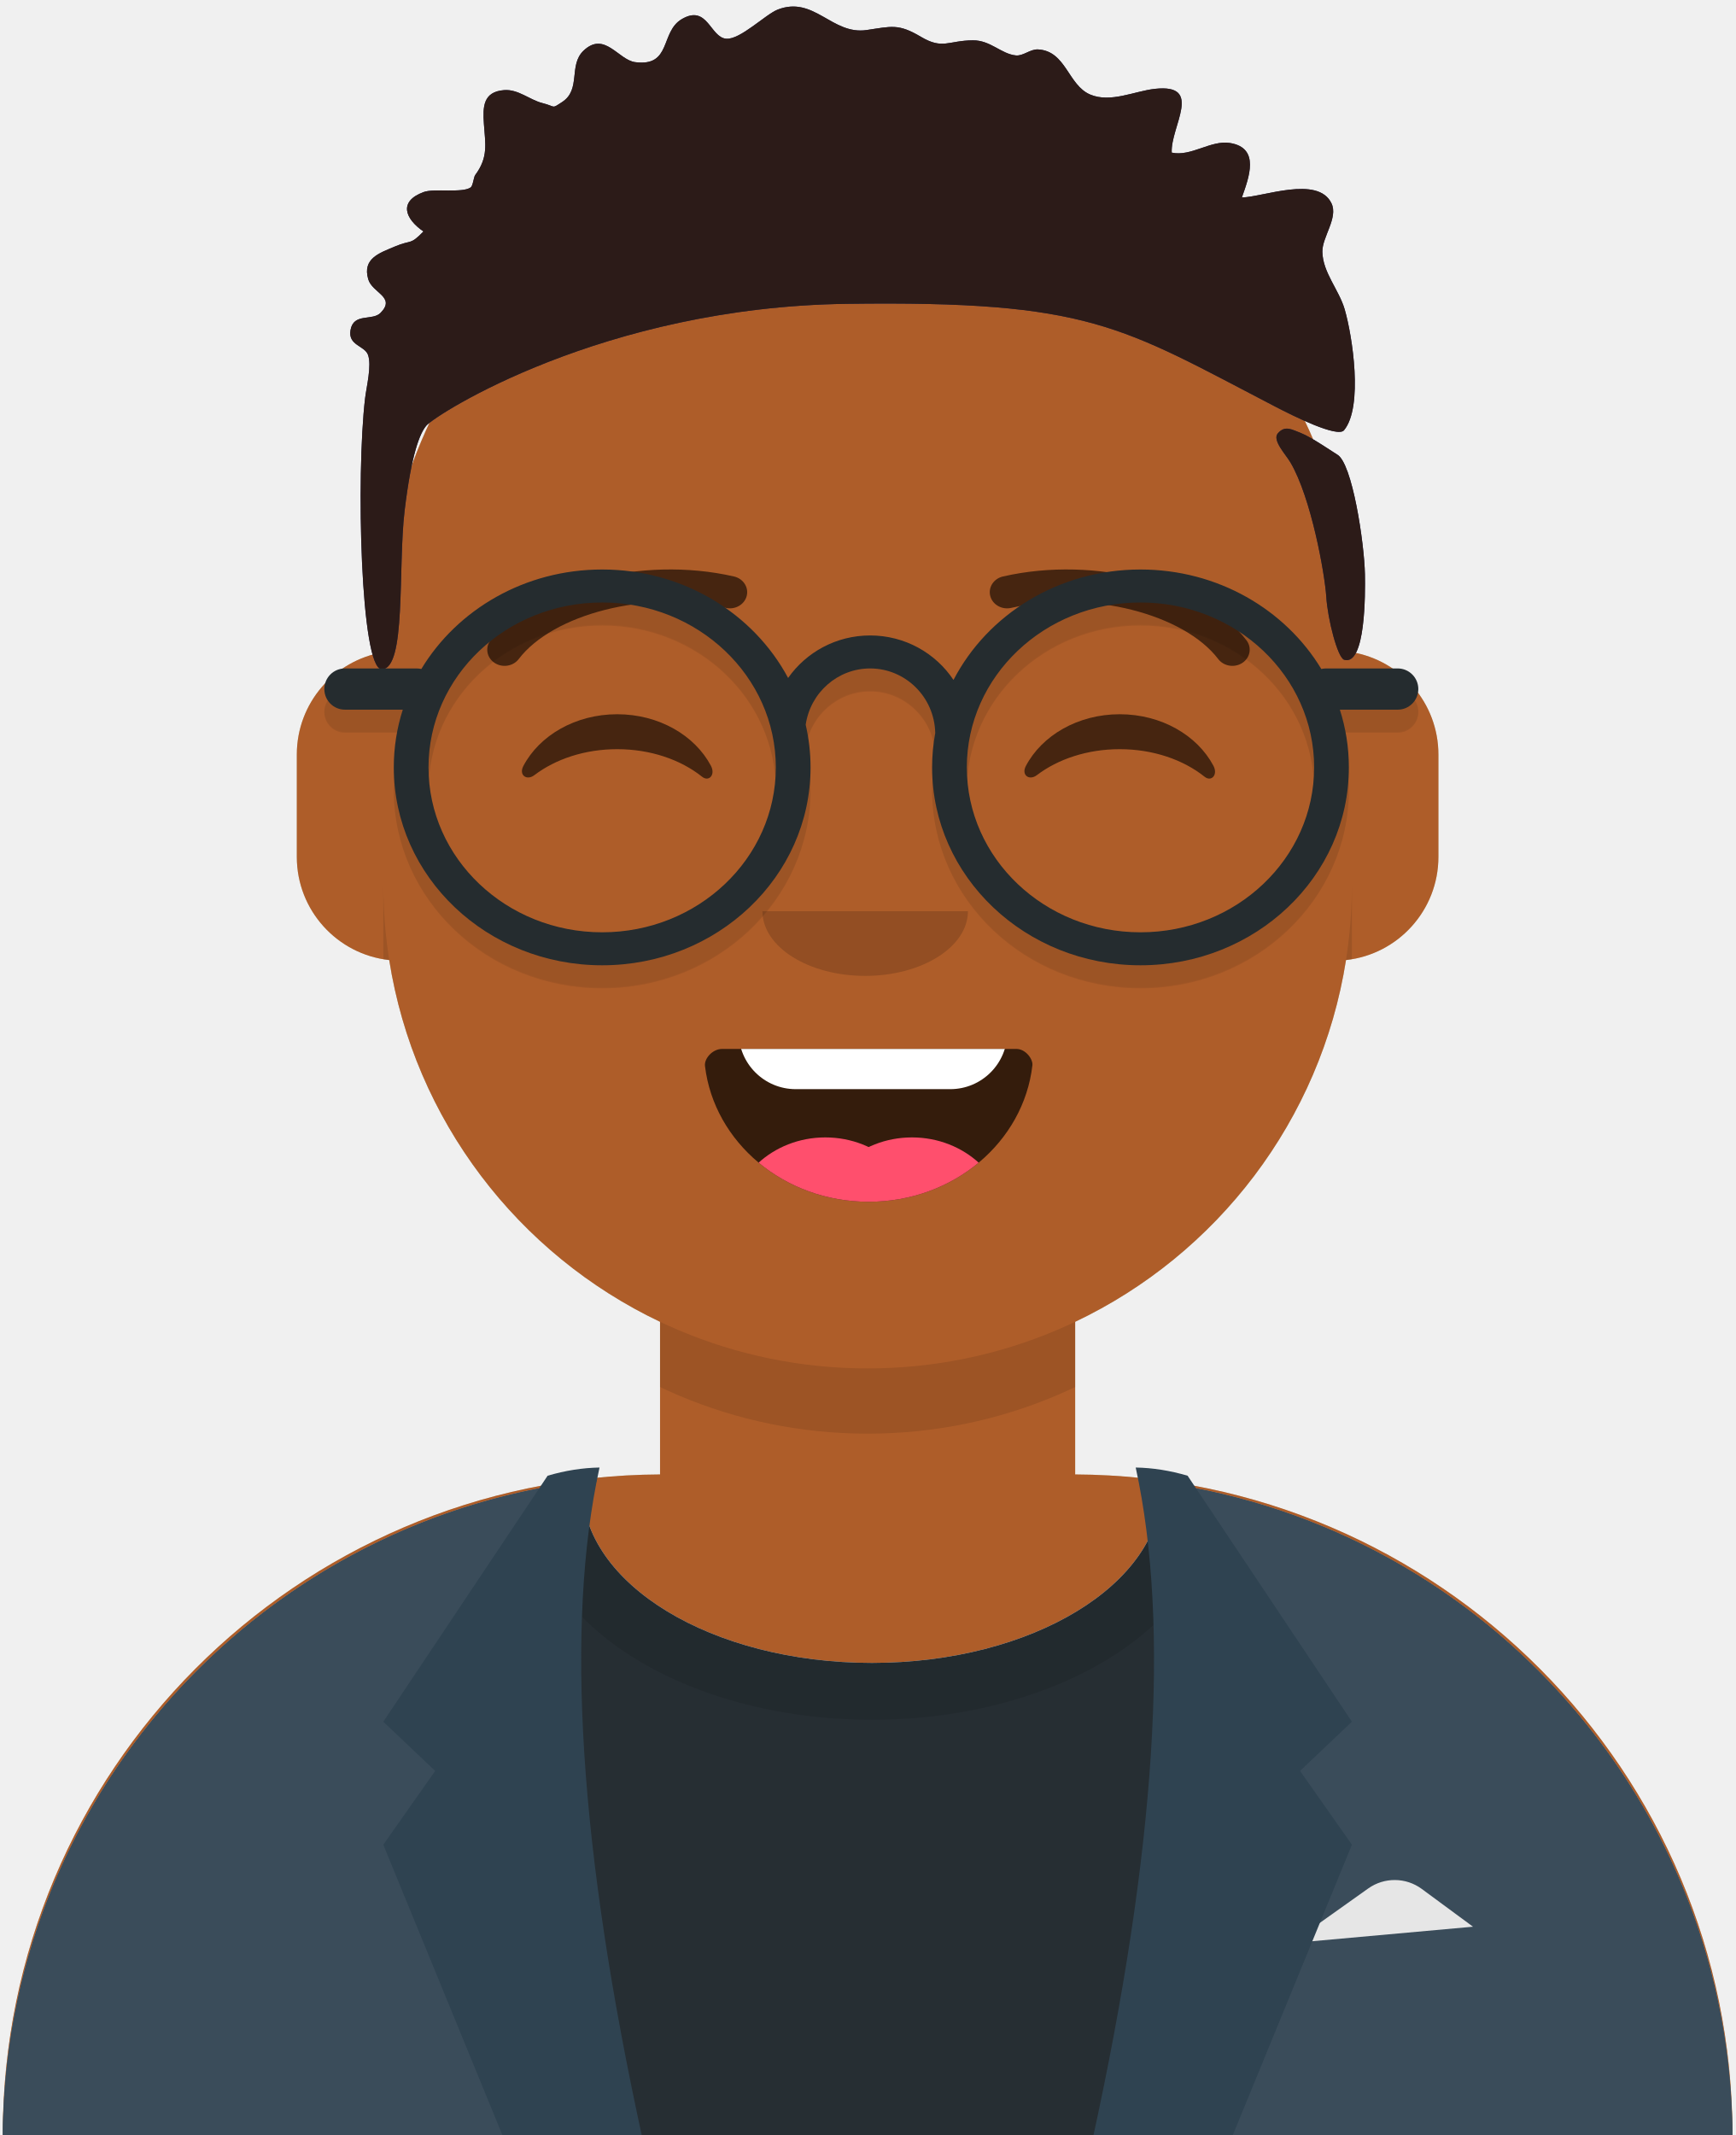
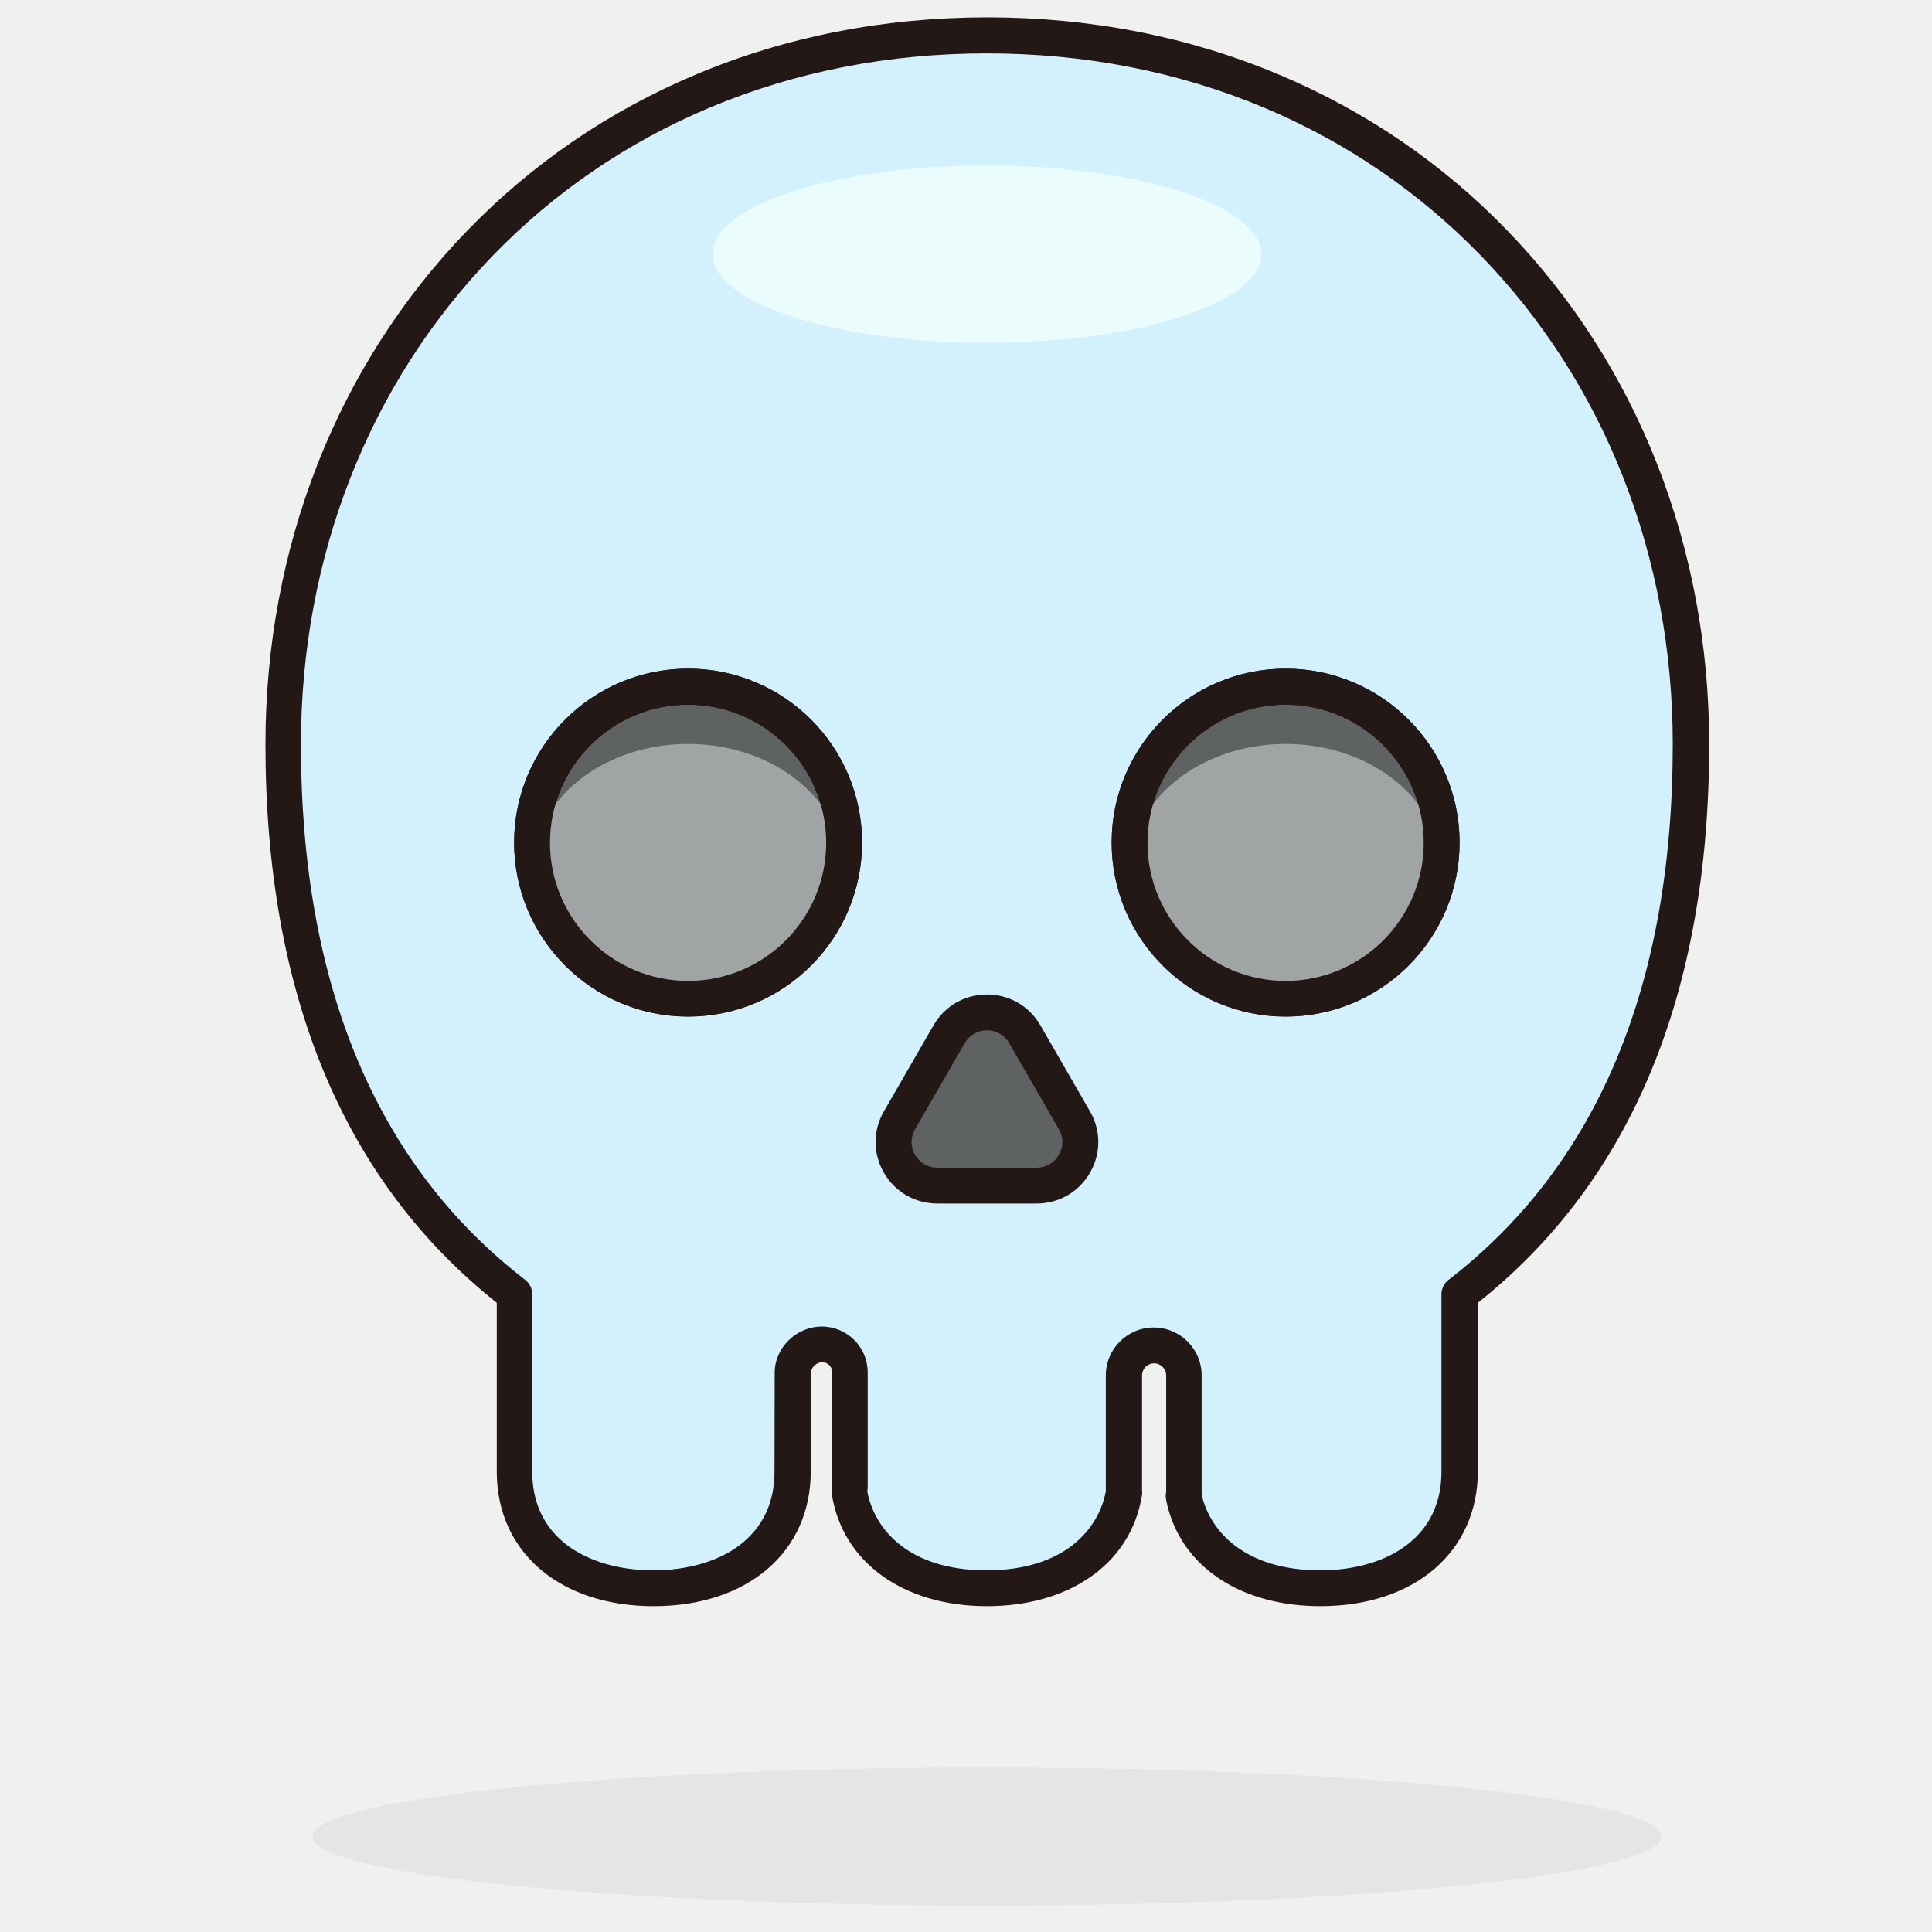
- <svg xmlns="http://www.w3.org/2000/svg" xmlns:xlink="http://www.w3.org/1999/xlink" width="152px" height="187px" viewBox="0 0 152 187" version="1.1">
+ <svg xmlns="http://www.w3.org/2000/svg" t="1564022504524" class="icon" viewBox="0 0 1024 1024" version="1.1" p-id="1811" width="200" height="200">
  <defs>
-     <path d="M57.576,103.06 C45.161,97.162 36.064,85.412 33.852,71.375 C29.3,70.879 25.758,67.022 25.758,62.338 L25.758,53.377 C25.758,48.872 29.034,45.133 33.333,44.411 L33.333,42.424 C33.333,18.994 52.327,4.30406933e-15 75.758,0 C99.188,-4.30406933e-15 118.182,18.994 118.182,42.424 L118.182,44.411 C122.481,45.133 125.758,48.872 125.758,53.377 L125.758,62.338 C125.758,67.022 122.215,70.879 117.663,71.375 C115.451,85.412 106.355,97.162 93.939,103.06 L93.939,116.429 C125.764,116.581 151.515,142.426 151.515,174.286 L0,174.286 C-3.90169656e-15,142.426 25.752,116.581 57.576,116.429 L57.576,103.06 Z" id="path-1" />
-     <path d="M101.508,0.601 C129.767,4.555 151.515,28.824 151.515,58.173 L0,58.173 C-3.62642942e-15,28.561 22.14,4.12 50.769,0.499 C50.761,0.655 50.758,0.811 50.758,0.968 C50.758,9.488 62.12,16.394 76.136,16.394 C90.153,16.394 101.515,9.488 101.515,0.968 C101.515,0.845 101.513,0.723 101.508,0.601 Z" id="path-3" />
-     <path d="M26.664,10.658 C27.467,17.346 33.579,22.545 41,22.545 C48.444,22.545 54.571,17.314 55.344,10.596 C55.406,10.056 54.755,9.159 53.94,9.159 C42.631,9.159 33.968,9.159 28.159,9.159 C27.338,9.159 26.583,9.989 26.664,10.658 Z" id="path-5" />
-     <rect id="path-7" x="0" y="0" width="200" height="200" />
-     <path d="M141.12,52.806 C142.455,53.512 143.511,60.591 143.562,63.298 C143.594,64.969 143.623,71.339 141.745,70.788 C141.173,70.62 140.3,67.248 140.176,65.274 C140.052,63.301 138.86,56.586 137.031,53.496 C136.613,52.79 135.417,51.551 135.934,50.953 C136.575,50.213 137.198,50.643 137.981,50.939 C138.827,51.26 140.97,52.727 141.12,52.806 Z M141.732,50.683 C141.165,51.371 137.296,49.441 135.683,48.603 C122.131,41.56 119.5,39.32 98.149,39.613 C76.798,39.905 62.17,49.314 61.347,50.277 C60.775,50.946 60.044,52.734 59.443,57.715 C58.842,62.695 59.609,71.627 57.434,71.616 C55.582,71.607 55.179,54.626 55.978,47.89 C56.101,46.856 56.574,45.006 56.232,44.076 C55.932,43.263 54.468,43.265 54.702,41.911 C54.967,40.37 56.62,41.135 57.339,40.398 C58.702,39.002 56.6,38.672 56.251,37.45 C55.733,35.635 57.23,35.167 58.58,34.594 C60.073,33.96 59.879,34.517 61.091,33.275 C59.472,32.159 58.887,30.639 61.103,29.823 C62.044,29.476 64.493,29.935 65.231,29.414 C65.423,29.279 65.499,28.501 65.618,28.341 C66.795,26.757 66.505,25.609 66.385,23.83 C66.287,22.374 66.3,21.038 68.153,20.893 C69.39,20.796 70.396,21.746 71.504,22.026 C72.733,22.336 72.271,22.563 73.234,21.939 C74.925,20.844 73.774,18.71 75.115,17.437 C76.954,15.69 78.16,18.251 79.637,18.444 C82.844,18.864 81.815,15.801 83.713,14.679 C85.982,13.338 86.201,16.287 87.619,16.392 C88.847,16.482 91.058,14.253 92.128,13.838 C95.304,12.605 96.878,16.074 99.902,15.632 C102.096,15.311 102.688,15.048 104.668,16.223 C106.59,17.362 107.047,16.547 109.224,16.531 C110.761,16.52 111.703,17.729 112.989,17.855 C113.631,17.918 114.245,17.289 114.933,17.329 C117.392,17.469 117.547,20.459 119.5,21.283 C121.285,22.035 123.383,20.978 125.154,20.782 C129.475,20.305 126.516,24.102 126.638,26.368 C128.334,26.74 130.056,25.251 131.744,25.525 C134.403,25.957 133.4,28.549 132.783,30.296 C134.626,30.265 139.435,28.341 140.629,30.801 C141.245,32.07 139.81,33.764 139.834,35.053 C139.867,36.868 141.285,38.37 141.787,40.089 C142.464,42.408 143.429,48.624 141.732,50.683 Z" id="path-9" />
-     <path d="M61.198,11.84 C64.176,6.109 70.392,2.167 77.577,2.167 C84.355,2.167 90.269,5.674 93.418,10.881 C93.552,10.85 93.691,10.833 93.834,10.833 L100.11,10.833 C101.107,10.833 101.915,11.642 101.915,12.639 C101.915,13.636 101.107,14.444 100.11,14.444 L95.042,14.444 C95.555,16.044 95.831,17.741 95.831,19.5 C95.831,29.073 87.659,36.833 77.577,36.833 C67.496,36.833 59.324,29.073 59.324,19.5 C59.324,18.473 59.418,17.467 59.598,16.489 C59.534,13.329 56.977,10.833 53.895,10.833 C51.053,10.833 48.657,12.956 48.251,15.766 C48.53,16.969 48.676,18.218 48.676,19.5 C48.676,29.073 40.504,36.833 30.423,36.833 C20.341,36.833 12.169,29.073 12.169,19.5 C12.169,17.741 12.445,16.044 12.958,14.444 L7.89,14.444 C6.893,14.444 6.085,13.636 6.085,12.639 C6.085,11.642 6.893,10.833 7.89,10.833 L14.166,10.833 C14.309,10.833 14.448,10.85 14.582,10.881 C17.731,5.674 23.645,2.167 30.423,2.167 C37.535,2.167 43.698,6.03 46.711,11.667 C48.29,9.417 50.919,7.944 53.895,7.944 C56.947,7.944 59.634,9.493 61.198,11.84 Z M30.423,33.944 C38.823,33.944 45.634,27.477 45.634,19.5 C45.634,11.523 38.823,5.056 30.423,5.056 C22.022,5.056 15.211,11.523 15.211,19.5 C15.211,27.477 22.022,33.944 30.423,33.944 Z M77.577,33.944 C85.978,33.944 92.789,27.477 92.789,19.5 C92.789,11.523 85.978,5.056 77.577,5.056 C69.177,5.056 62.366,11.523 62.366,19.5 C62.366,27.477 69.177,33.944 77.577,33.944 Z" id="path-11" />
-     <filter x="-1.0%" y="-2.9%" width="102.1%" height="111.5%" filterUnits="objectBoundingBox" id="filter-12">
-       <feOffset dx="0" dy="2" in="SourceAlpha" result="shadowOffsetOuter1" />
-       <feColorMatrix values="0 0 0 0 0   0 0 0 0 0   0 0 0 0 0  0 0 0 0.1 0" type="matrix" in="shadowOffsetOuter1" />
-     </filter>
+     <style type="text/css" />
  </defs>
-   <g id="Page-5" stroke="none" stroke-width="1" fill="none" fill-rule="evenodd">
-     <g id="Avataaar/Default" transform="translate(-24, -13)">
-       <g id="Body" transform="translate(24.24242, 25.71429)">
-         <mask id="mask-2" fill="white">
-           <use xlink:href="#path-1" />
-         </mask>
-         <use fill="#D0C6AC" xlink:href="#path-1" />
-         <g id="Skin/👶🏾-02-Dark-Brown" mask="url(#mask-2)" fill="#AE5D29">
-           <g transform="translate(-24.24242, 0)" id="Color">
-             <rect x="0" y="0" width="200" height="174" />
-           </g>
-         </g>
-         <path d="M118.182,64.719 L118.182,70.433 C118.182,93.863 99.188,112.857 75.758,112.857 C52.327,112.857 33.333,93.863 33.333,70.433 L33.333,64.719 C33.333,88.149 52.327,107.143 75.758,107.143 C99.188,107.143 118.182,88.149 118.182,64.719 Z" id="Neck-Shadow" fill-opacity="0.1" fill="#000000" mask="url(#mask-2)" />
-       </g>
-       <g id="Clothing/Blazer-+-Shirt" transform="translate(0, 121.4286)">
-         <g id="Shirt" transform="translate(24.24242, 20.82727)">
-           <mask id="mask-4" fill="white">
-             <use xlink:href="#path-3" />
-           </mask>
-           <use id="Clothes" fill="#E6E6E6" xlink:href="#path-3" />
-           <g id="Color/Palette/Black" mask="url(#mask-4)" fill="#262E33">
-             <g transform="translate(-24.24242, -20.82727)" id="🖍Color">
-               <rect x="0" y="0" width="200" height="79" />
-             </g>
-           </g>
-           <g id="Shadowy" opacity="0.6" mask="url(#mask-4)" fill="#000000" fill-opacity="0.16">
-             <g transform="translate(45.45455, -17.95454)" id="Hola-👋🏼">
-               <ellipse cx="30.682" cy="20" rx="30.027" ry="19.329" />
-             </g>
-           </g>
-         </g>
-         <g id="Blazer" transform="translate(24.24242, 20.10909)">
-           <path d="M100.26,1.158 C129.124,4.561 151.515,29.111 151.515,58.891 L99.726,58.891 C102.302,50.215 103.788,40.009 103.788,29.086 C103.788,18.942 102.506,9.415 100.26,1.158 Z M52.547,58.891 L0,58.891 C-3.67977783e-15,28.843 22.796,4.12 52.037,1.071 C49.775,9.348 48.485,18.906 48.485,29.086 C48.485,40.009 49.97,50.215 52.547,58.891 Z" id="Saco" fill="#3A4C5A" />
-           <path d="M112.879,41.655 L119.609,36.869 C121.018,35.868 122.91,35.884 124.301,36.91 L128.788,40.218 L112.879,41.655 Z" id="Pocket-hanky" fill="#E6E6E6" />
-           <path d="M52.273,0 C49.242,13.885 50.505,33.515 56.061,58.891 L43.939,58.891 L33.333,33.036 L37.879,26.573 L33.333,22.264 L47.727,0.718 C49.263,0.265 50.779,0.026 52.273,0 Z" id="Wing" fill="#2F4351" />
-           <path d="M114.394,0 C111.364,13.885 112.626,33.515 118.182,58.891 L106.061,58.891 L95.455,33.036 L100,26.573 L95.455,22.264 L109.848,0.718 C111.385,0.265 112.9,0.026 114.394,0 Z" id="Wing" fill="#2F4351" transform="translate(106.8182, 29.44545) scale(-1, 1) translate(-106.8182, -29.44545) " />
-         </g>
-       </g>
-       <g id="Face" transform="translate(57.57576, 58.57143)">
-         <g id="Mouth/Smile" transform="translate(1.515152, 37.14286)">
-           <mask id="mask-6" fill="white">
-             <use xlink:href="#path-5" />
-           </mask>
-           <use id="Mouth" fill-opacity="0.7" fill="#000000" fill-rule="evenodd" xlink:href="#path-5" />
-           <rect id="Teeth" fill="#FFFFFF" fill-rule="evenodd" mask="url(#mask-6)" x="29.611" y="1.409" width="23.537" height="11.273" rx="5" />
-           <g id="Tongue" stroke-width="1" fill-rule="evenodd" mask="url(#mask-6)" fill="#FF4F6D">
-             <g transform="translate(28.85185, 16.90909)">
-               <ellipse cx="8.352" cy="7.75" rx="8.352" ry="7.75" />
-               <ellipse cx="15.944" cy="7.75" rx="8.352" ry="7.75" />
-             </g>
-           </g>
-         </g>
-         <g id="Nose/Default" transform="translate(21.21212, 28.57143)" fill="#000000" fill-opacity="0.16">
-           <path d="M12,5.667 C12,8.796 16.029,11.333 21,11.333 C25.971,11.333 30,8.796 30,5.667" id="Nose" />
-         </g>
-         <g id="Eyes/Happy-😁" transform="translate(0, 5.714286)" fill="#000000" fill-opacity="0.6">
-           <path d="M12.264,15.815 C13.666,13.139 16.821,11.273 20.489,11.273 C24.144,11.273 27.29,13.126 28.699,15.787 C29.118,16.577 28.522,17.224 27.921,16.745 C26.061,15.26 23.42,14.333 20.489,14.333 C17.651,14.333 15.083,15.203 13.234,16.607 C12.558,17.121 11.855,16.598 12.264,15.815 Z" id="Squint" />
-           <path d="M56.282,15.815 C57.684,13.139 60.839,11.273 64.507,11.273 C68.162,11.273 71.308,13.126 72.717,15.787 C73.135,16.577 72.54,17.224 71.939,16.745 C70.079,15.26 67.437,14.333 64.507,14.333 C61.668,14.333 59.101,15.203 57.252,16.607 C56.576,17.121 55.872,16.598 56.282,15.815 Z" id="Squint" />
-         </g>
-         <g id="Eyebrow/Outline/Default" fill="#000000" fill-opacity="0.6">
-           <g id="I-Browse" transform="translate(9.107143, 4.25)">
-             <path d="M2.755,7.904 C5.726,4.002 13.872,1.814 20.888,3.422 C21.702,3.609 22.524,3.144 22.724,2.384 C22.924,1.624 22.426,0.857 21.612,0.671 C13.464,-1.197 4.032,1.337 0.281,6.263 C-0.205,6.9 -0.045,7.785 0.639,8.238 C1.322,8.691 2.269,8.542 2.755,7.904 Z" id="Eyebrow" fill-rule="nonzero" />
-             <path d="M46.773,7.904 C49.744,4.002 57.889,1.814 64.906,3.422 C65.72,3.609 66.542,3.144 66.742,2.384 C66.942,1.624 66.444,0.857 65.63,0.671 C57.482,-1.197 48.049,1.337 44.298,6.263 C43.813,6.9 43.973,7.785 44.656,8.238 C45.34,8.691 46.287,8.542 46.773,7.904 Z" id="Eyebrow" fill-rule="nonzero" transform="translate(55.4019, 4.277765) scale(-1, 1) translate(-55.4019, -4.277765) " />
-           </g>
-         </g>
-       </g>
-       <g id="Top">
-         <mask id="mask-8" fill="white">
-           <use xlink:href="#path-7" />
-         </mask>
-         <g id="Mask" />
-         <g id="Top/Short-Hair/Dreads-01" mask="url(#mask-8)">
-           <g transform="translate(-0.757576, 0)">
-             <g id="Facial-Hair/-Blank" transform="translate(37.21053, 51.42857)" />
-             <g id="Hair" stroke-width="1" fill-rule="evenodd" transform="translate(0.759398, 0)">
-               <mask id="mask-10" fill="white">
-                 <use xlink:href="#path-9" />
-               </mask>
-               <use id="Dreads-With-Cut" fill="#2E3257" xlink:href="#path-9" />
-               <g id="Color/Hair/Black" mask="url(#mask-10)" fill="#2C1B18">
-                 <rect id="Color" x="0" y="0" width="200" height="200" />
-               </g>
-             </g>
-             <g id="Top/_Resources/Round" transform="translate(47.08271, 60.71429)">
-               <g id="Lennon-Glasses">
-                 <use fill="black" fill-opacity="1" filter="url(#filter-12)" xlink:href="#path-11" />
-                 <use fill="#252C2F" fill-rule="evenodd" xlink:href="#path-11" />
-               </g>
-             </g>
-           </g>
-         </g>
-       </g>
-     </g>
-   </g>
+   <path d="M523.1 18.8C303.9 18.8 150 187 150 394.5c0 117.6 33.2 222.5 122.6 291.4V780c0 40.6 33.2 61.8 73.7 61.8S420 820.6 420 780l0.1-52.4c0-8.1 7.4-15.1 15.5-15.1s14.8 6.7 14.8 14.8v60.3c0 1-0.1 2-0.3 2.9 5.3 33.6 36 51.2 72.8 51.2s67.4-17.5 72.8-51c0-0.2-0.1-0.4-0.1-0.6V729c0-8.8 7.2-15.9 15.9-15.9s15.9 7.2 15.9 15.9v61.2c0 0.9-0.1 1.8-0.3 2.7 6.3 32.1 36.5 48.9 72.5 48.9 40.6 0 73.7-21.2 73.7-61.8v-94.1c89.4-68.9 122.6-173.8 122.6-291.4 0.3-207.5-153.6-375.7-372.8-375.7z" fill="#D2F1FC" p-id="1812" />
+   <path d="M699.8 851.3c-20.1 0-38.3-4.8-52.5-13.9-15.6-10-25.8-24.8-29.3-42.7-0.2-1.1-0.2-2.3 0-3.5 0.1-0.5 0.1-0.9 0.1-1.1V729c0-3.5-2.9-6.4-6.4-6.4s-6.4 2.9-6.4 6.4v60.7c0 0.3 0 0.5 0.1 0.8 0 0.6 0 1.3-0.1 1.9-3 18.6-13 34-28.8 44.4-14.3 9.5-32.8 14.5-53.4 14.5-44.2 0-76.5-23.2-82.2-59.2-0.2-1.1-0.2-2.3 0.1-3.4 0.1-0.4 0.1-0.7 0.1-1.1v-60.3c0-2.9-2.4-5.3-5.3-5.3-3 0-6 2.8-6 5.6l-0.1 52.4c0 42.6-33.5 71.3-83.2 71.3-49.8 0-83.2-28.7-83.2-71.3v-89.5c-81.4-64.7-122.6-164.3-122.6-296 0-104.3 38-201 107-272.3 34.5-35.6 75.2-63.4 121.1-82.7 47.8-20.1 99.8-30.3 154.5-30.3S630 19.4 677.8 39.5c45.9 19.3 86.7 47.1 121.1 82.7 69 71.2 107 167.9 107 272.3 0 131.8-41.2 231.3-122.6 296V780c-0.2 42.7-33.7 71.3-83.5 71.3zM637 792.6c4.6 19.5 23.3 39.7 62.8 39.7 18.5 0 34.9-4.9 46.2-13.7 11.9-9.3 18-22.3 18-38.6v-94.1c0-2.9 1.4-5.7 3.7-7.5 78.9-60.8 118.9-156.3 118.9-283.9 0-99.4-36.1-191.4-101.7-259-32.7-33.7-71.3-60.1-114.8-78.4-45.5-19.1-95-28.8-147.1-28.8S421.5 38 376 57.1c-43.5 18.3-82.2 44.7-114.8 78.4-65.6 67.7-101.7 159.7-101.7 259 0 127.5 40 223 118.9 283.9 2.3 1.8 3.7 4.6 3.7 7.5V780c0 16.3 6.1 29.3 18 38.6 11.4 8.8 27.8 13.7 46.2 13.7s34.9-4.9 46.2-13.7c11.9-9.3 18-22.3 18-38.6l0.1-52.4c0-13.3 11.5-24.5 25-24.5 13.4 0 24.3 10.9 24.3 24.3v60.3c0 1-0.1 1.9-0.2 2.9 3.9 20.4 22.4 41.7 63.2 41.7 40.9 0 59.4-21.5 63.2-41.9V729c0-14 11.4-25.4 25.4-25.4s25.4 11.4 25.4 25.4v61.2c0.3 0.9 0.2 1.6 0.1 2.4z" fill="#231815" p-id="1813" />
+   <path d="M377.7 134.7a145.4 47 0 1 0 290.8 0 145.4 47 0 1 0-290.8 0z" fill="#EBFCFC" p-id="1814" />
+   <path d="M165.6 973.4a357.5 36.6 0 1 0 715 0 357.5 36.6 0 1 0-715 0z" fill="#E5E5E5" p-id="1815" />
+   <path d="M282 446.7a82.7 82.7 0 1 0 165.4 0 82.7 82.7 0 1 0-165.4 0z" fill="#5E6263" p-id="1816" />
+   <path d="M364.7 538.8c-50.8 0-92.2-41.3-92.2-92.2s41.3-92.2 92.2-92.2 92.2 41.3 92.2 92.2-41.3 92.2-92.2 92.2z m0-165.3c-40.3 0-73.2 32.8-73.2 73.2 0 40.3 32.8 73.2 73.2 73.2s73.2-32.8 73.2-73.2c0-40.4-32.8-73.2-73.2-73.2z" fill="#231815" p-id="1817" />
+   <path d="M282 461.8a82.7 67.5 0 1 0 165.4 0 82.7 67.5 0 1 0-165.4 0z" fill="#A0A4A5" p-id="1818" />
+   <path d="M364.7 538.8c-50.8 0-92.2-41.3-92.2-92.2s41.3-92.2 92.2-92.2 92.2 41.3 92.2 92.2-41.3 92.2-92.2 92.2z m0-165.3c-40.3 0-73.2 32.8-73.2 73.2 0 40.3 32.8 73.2 73.2 73.2s73.2-32.8 73.2-73.2c0-40.4-32.8-73.2-73.2-73.2z" fill="#231815" p-id="1819" />
+   <path d="M598.7 446.7a82.7 82.7 0 1 0 165.4 0 82.7 82.7 0 1 0-165.4 0z" fill="#5E6263" p-id="1820" />
+   <path d="M681.4 538.8c-50.8 0-92.2-41.3-92.2-92.2s41.3-92.2 92.2-92.2 92.2 41.3 92.2 92.2-41.3 92.2-92.2 92.2z m0-165.3c-40.3 0-73.2 32.8-73.2 73.2 0 40.3 32.8 73.2 73.2 73.2s73.2-32.8 73.2-73.2c0-40.4-32.8-73.2-73.2-73.2z" fill="#231815" p-id="1821" />
+   <path d="M598.7 461.8a82.7 67.5 0 1 0 165.4 0 82.7 67.5 0 1 0-165.4 0z" fill="#A0A4A5" p-id="1822" />
+   <path d="M681.4 538.8c-50.8 0-92.2-41.3-92.2-92.2s41.3-92.2 92.2-92.2 92.2 41.3 92.2 92.2-41.3 92.2-92.2 92.2z m0-165.3c-40.3 0-73.2 32.8-73.2 73.2 0 40.3 32.8 73.2 73.2 73.2s73.2-32.8 73.2-73.2c0-40.4-32.8-73.2-73.2-73.2z" fill="#231815" p-id="1823" />
+   <path d="M476.7 593.7l26.3-45.6c8.9-15.4 31.2-15.4 40.1 0l26.3 45.6c8.9 15.4-2.2 34.7-20 34.7h-52.6c-17.8 0-29-19.2-20.1-34.7z" fill="#5E6263" p-id="1824" />
+   <path d="M549.4 637.9h-52.6c-11.8 0-22.4-6.1-28.3-16.3-5.9-10.2-5.9-22.4 0-32.6l26.3-45.6c5.9-10.2 16.5-16.3 28.3-16.3s22.4 6.1 28.3 16.3l26.3 45.6c5.9 10.2 5.9 22.4 0 32.6-5.9 10.2-16.5 16.3-28.3 16.3z m-26.3-91.8c-4.9 0-9.3 2.5-11.8 6.8L485 598.5c-2.5 4.3-2.5 9.4 0 13.6 2.5 4.3 6.9 6.8 11.8 6.8h52.6c4.9 0 9.3-2.5 11.8-6.8s2.5-9.4 0-13.6l-26.3-45.6c-2.5-4.3-6.9-6.8-11.8-6.8z" fill="#231815" p-id="1825" />
</svg>
